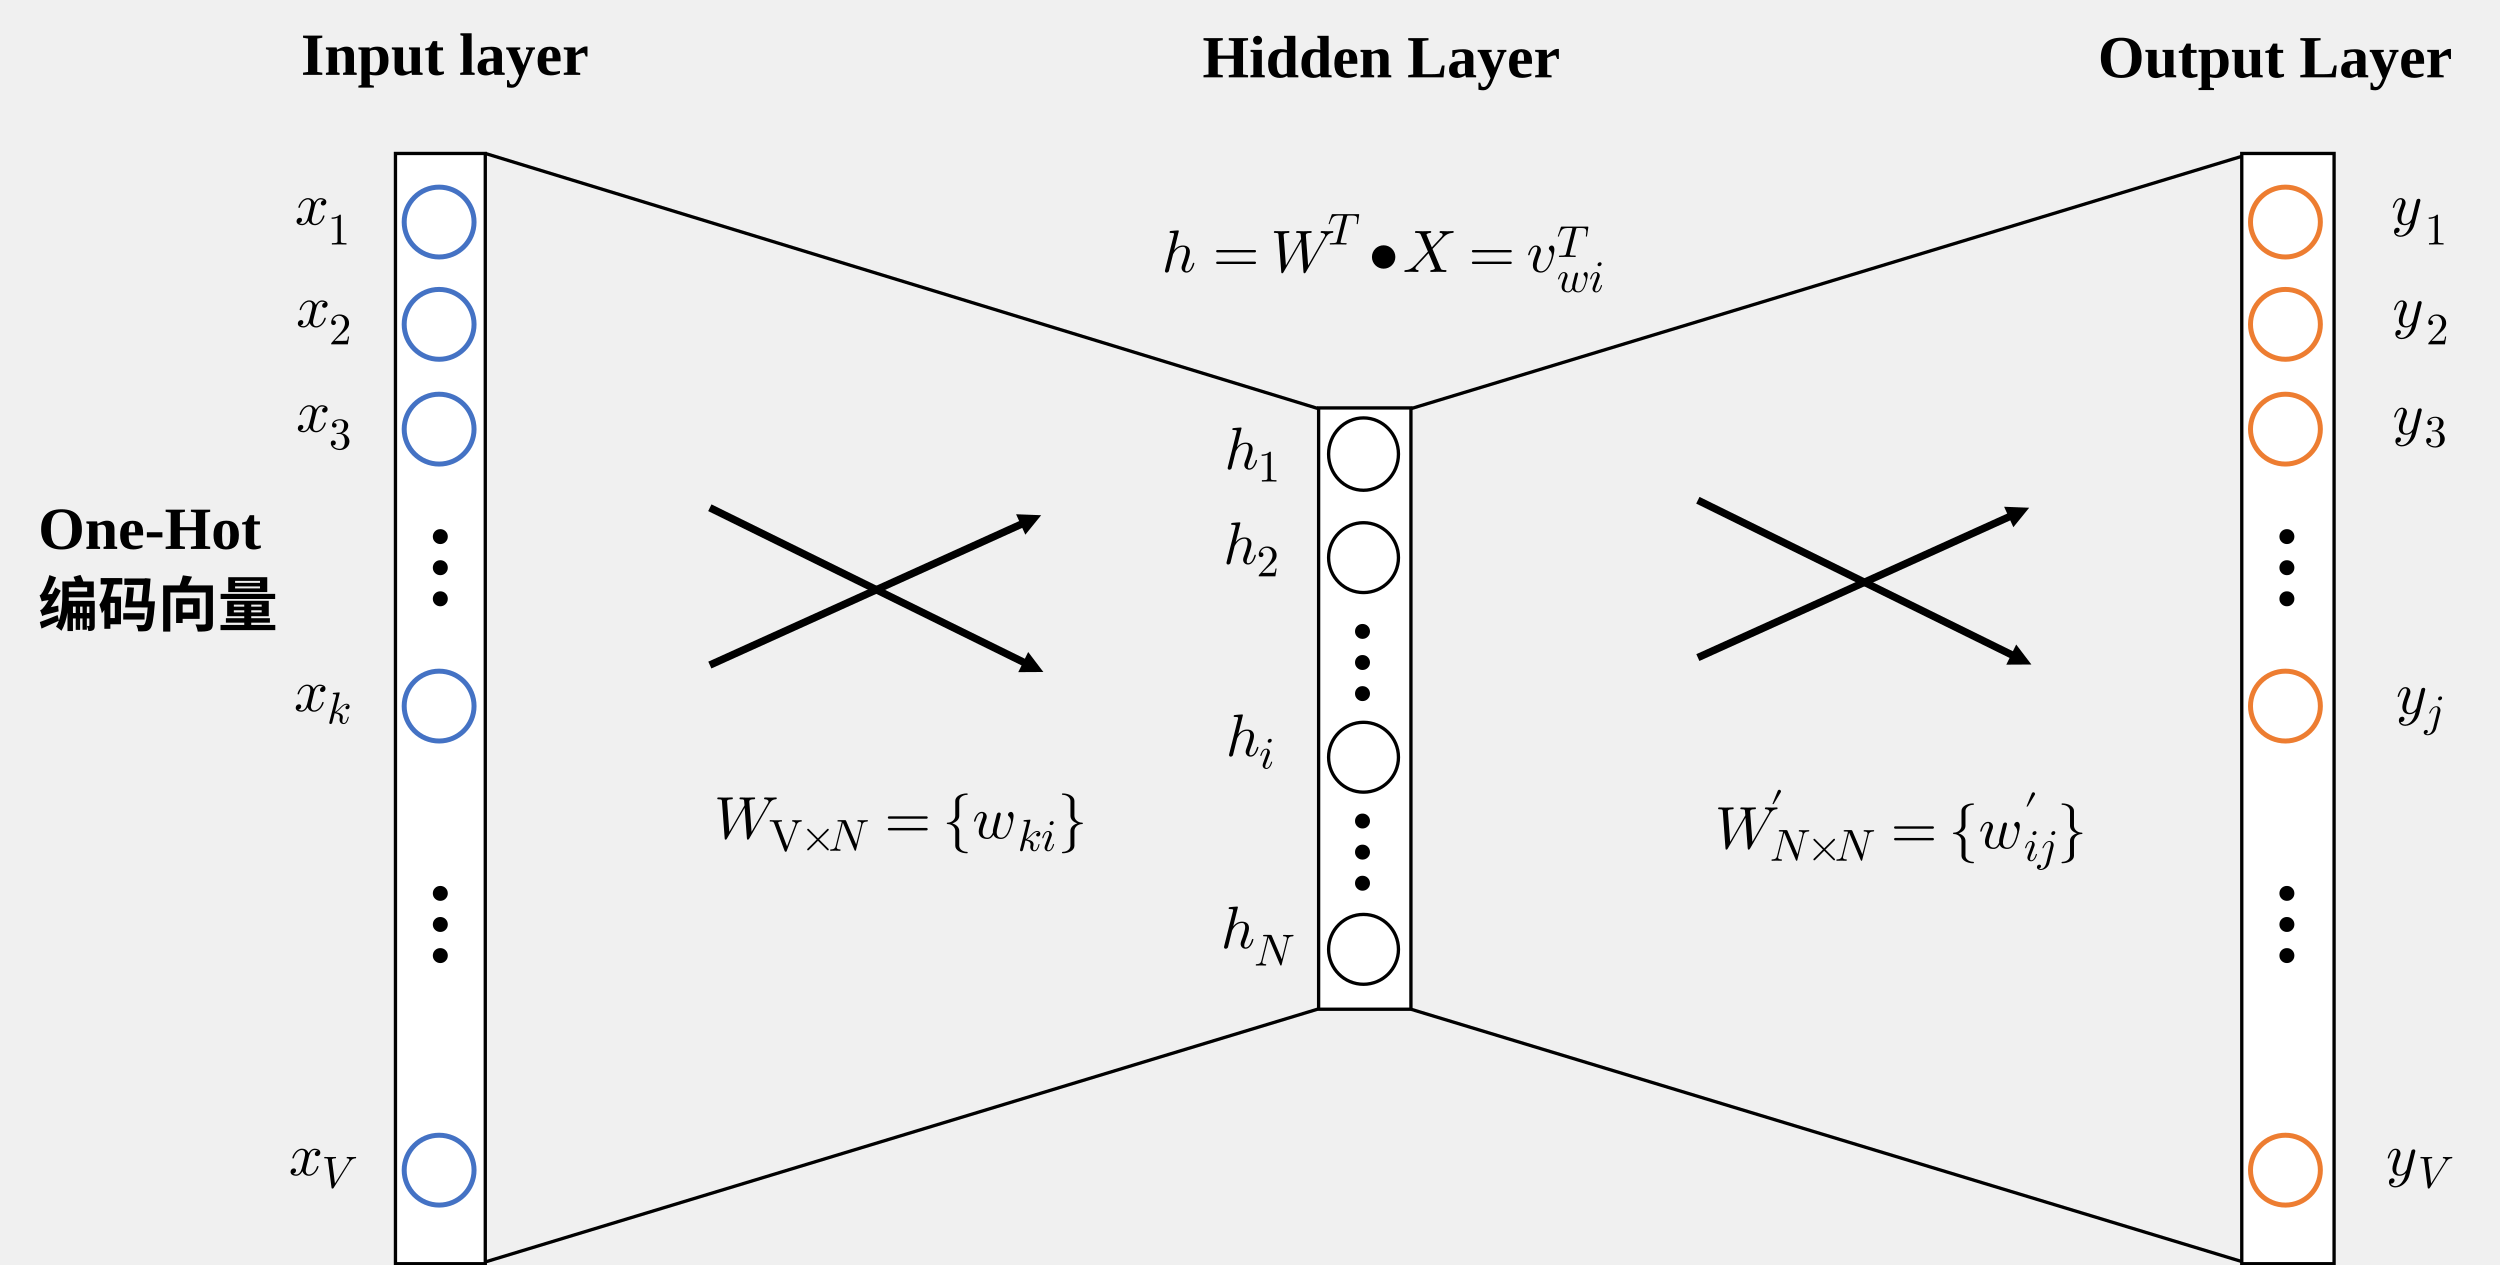
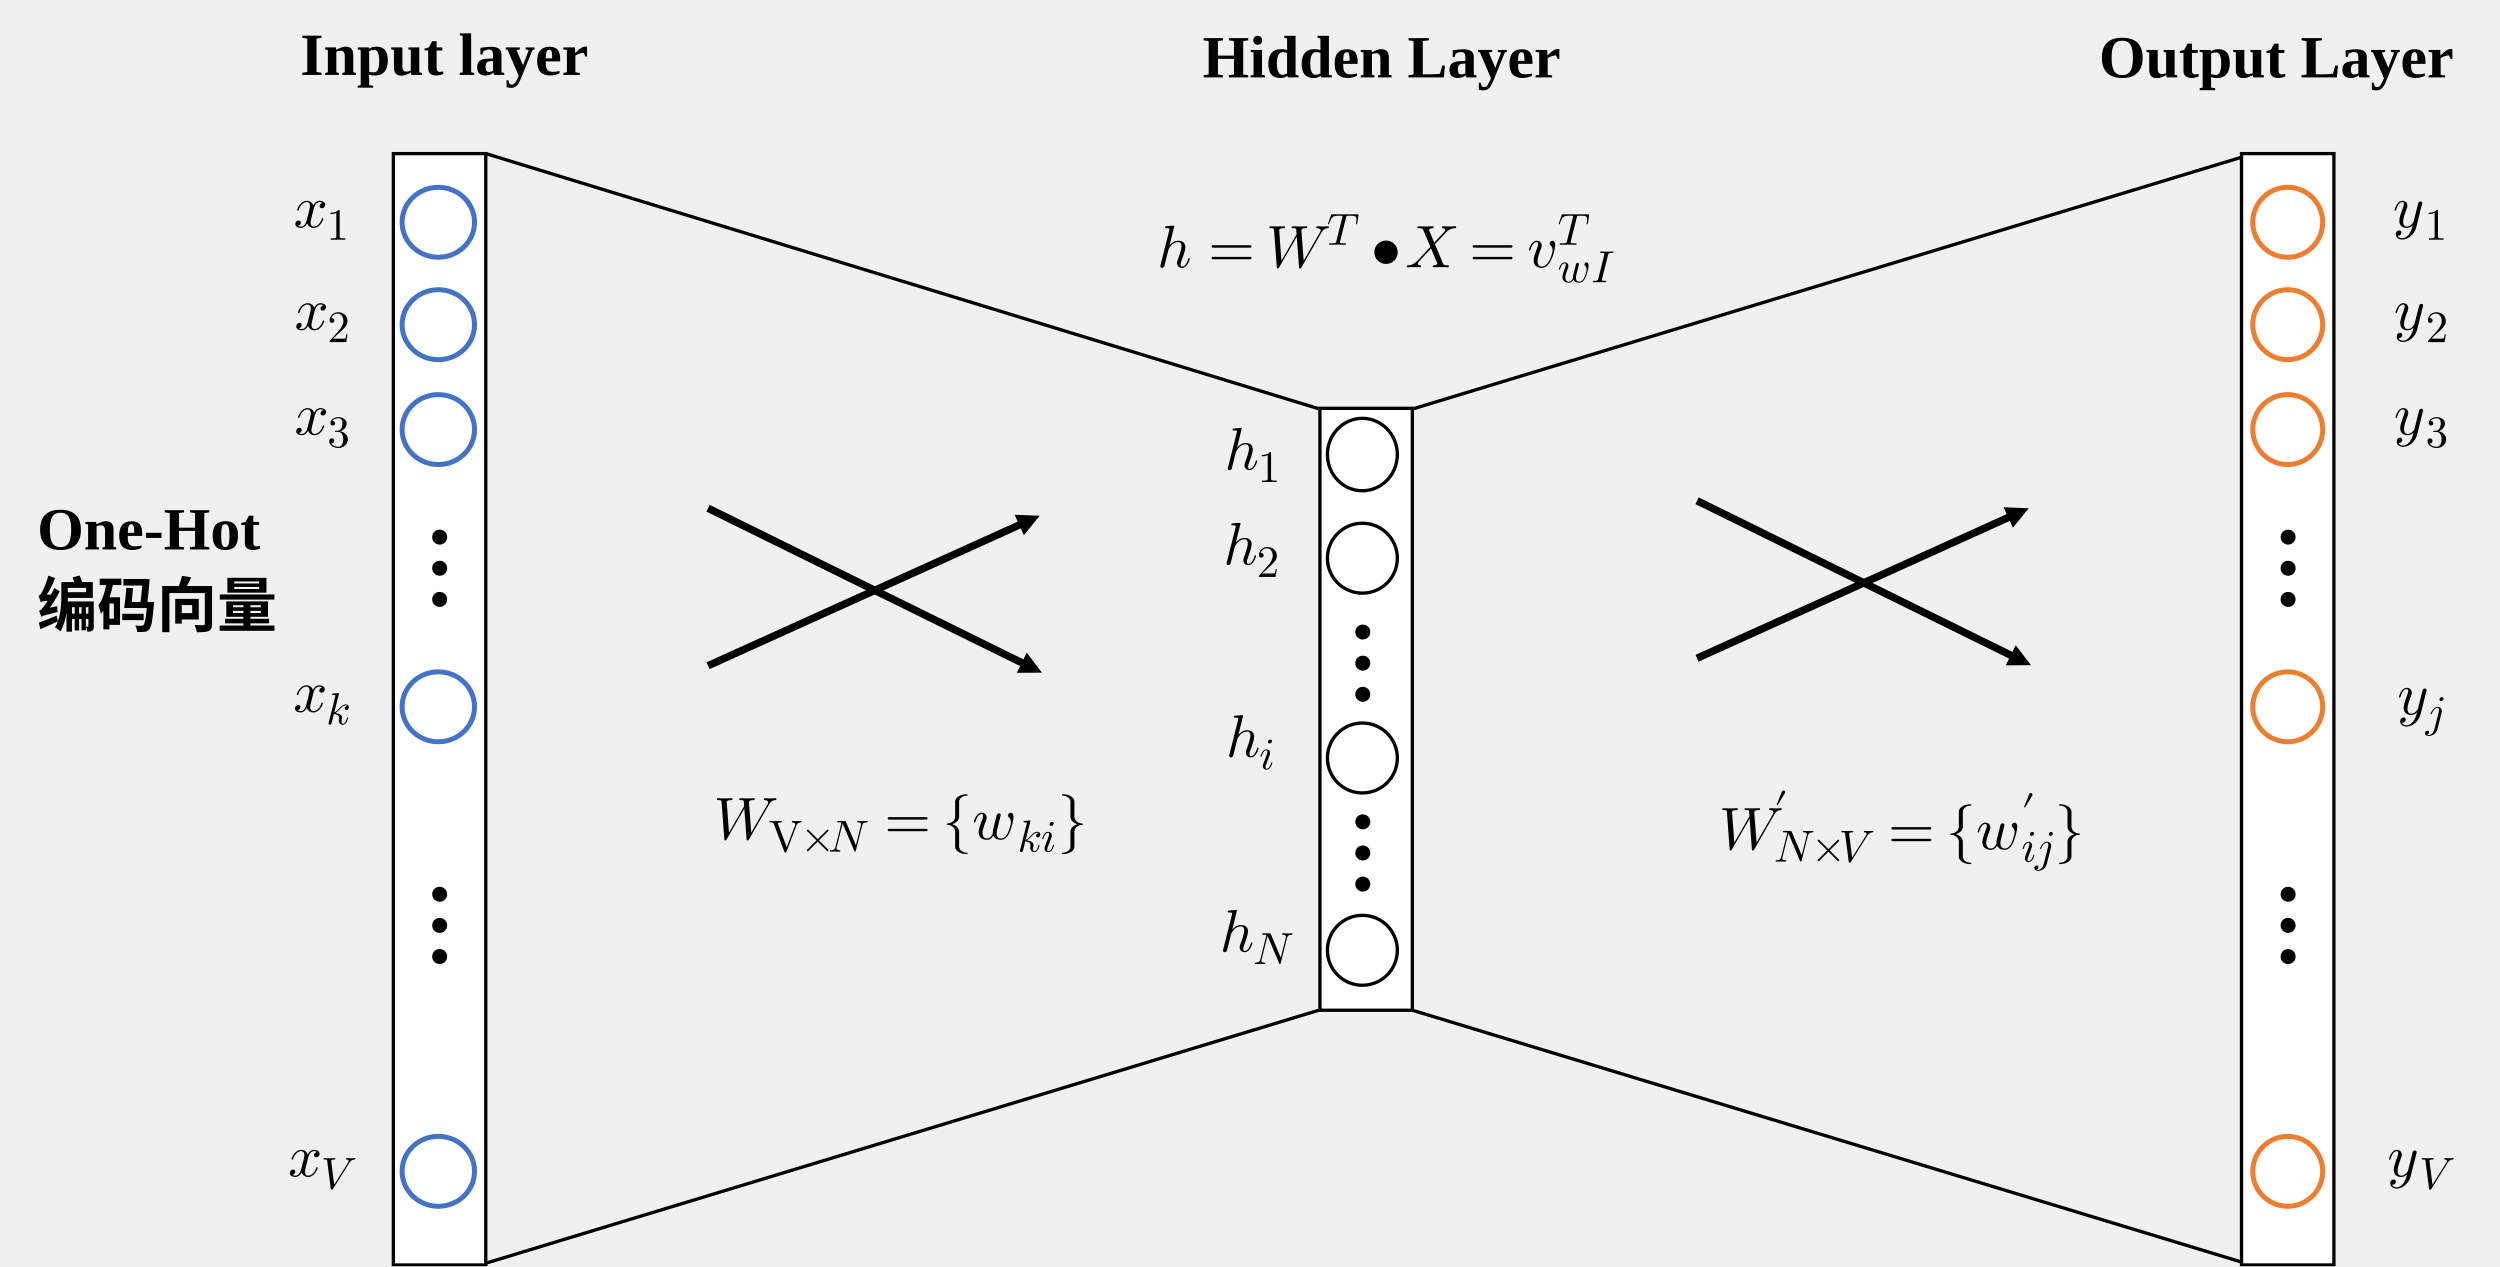
- <svg xmlns="http://www.w3.org/2000/svg" width="1002" height="507" overflow="hidden">
+ <svg xmlns="http://www.w3.org/2000/svg" width="1001" height="507" overflow="hidden">
  <defs>
    <clipPath id="clip0">
-       <rect x="112" y="59" width="1002" height="507" />
+       <rect x="121" y="145" width="1001" height="507" />
    </clipPath>
  </defs>
-   <g clip-path="url(#clip0)" transform="translate(-112 -59)">
-     <rect x="270.5" y="120.5" width="36" height="445" stroke="#000000" stroke-width="1.333" stroke-miterlimit="8" fill="#FFFFFF" />
-     <rect x="640.5" y="222.5" width="37" height="241" stroke="#000000" stroke-width="1.333" stroke-miterlimit="8" fill="#FFFFFF" />
-     <path d="M306.5 120.5 640.005 222.665" stroke="#000000" stroke-width="1.333" stroke-miterlimit="8" fill="none" fill-rule="evenodd" />
-     <path d="M0 0 333.505 101.285" stroke="#000000" stroke-width="1.333" stroke-miterlimit="8" fill="none" fill-rule="evenodd" transform="matrix(1 0 0 -1 306.5 564.785)" />
-     <path d="M0 0 333.505 101.284" stroke="#000000" stroke-width="1.333" stroke-miterlimit="8" fill="none" fill-rule="evenodd" transform="matrix(1 0 0 -1 677.5 222.784)" />
-     <path d="M677.5 463.5 1011 564.784" stroke="#000000" stroke-width="1.333" stroke-miterlimit="8" fill="none" fill-rule="evenodd" />
-     <path d="M274 148C274 140.268 280.268 134 288 134 295.732 134 302 140.268 302 148 302 155.732 295.732 162 288 162 280.268 162 274 155.732 274 148Z" stroke="#4472C4" stroke-width="2" stroke-miterlimit="8" fill="#FFFFFF" fill-rule="evenodd" />
-     <path d="M274 189C274 181.268 280.268 175 288 175 295.732 175 302 181.268 302 189 302 196.732 295.732 203 288 203 280.268 203 274 196.732 274 189Z" stroke="#4472C4" stroke-width="2" stroke-miterlimit="8" fill="#FFFFFF" fill-rule="evenodd" />
-     <path d="M274 231C274 223.268 280.268 217 288 217 295.732 217 302 223.268 302 231 302 238.732 295.732 245 288 245 280.268 245 274 238.732 274 231Z" stroke="#4472C4" stroke-width="2" stroke-miterlimit="8" fill="#FFFFFF" fill-rule="evenodd" />
-     <text font-family="Times New Roman,Times New Roman_MSFontService,sans-serif" font-weight="700" font-size="37" transform="matrix(6.12323e-17 1 -1 6.12323e-17 286.007 268)">…</text>
-     <path d="M274 342C274 334.268 280.268 328 288 328 295.732 328 302 334.268 302 342 302 349.732 295.732 356 288 356 280.268 356 274 349.732 274 342Z" stroke="#4472C4" stroke-width="2" stroke-miterlimit="8" fill="#FFFFFF" fill-rule="evenodd" />
-     <text font-family="Times New Roman,Times New Roman_MSFontService,sans-serif" font-weight="700" font-size="37" transform="matrix(6.12323e-17 1 -1 6.12323e-17 286.007 411)">…</text>
-     <path d="M274 528C274 520.268 280.268 514 288 514 295.732 514 302 520.268 302 528 302 535.732 295.732 542 288 542 280.268 542 274 535.732 274 528Z" stroke="#4472C4" stroke-width="2" stroke-miterlimit="8" fill="#FFFFFF" fill-rule="evenodd" />
-     <rect x="1010.5" y="120.5" width="37" height="445" stroke="#000000" stroke-width="1.333" stroke-miterlimit="8" fill="#FFFFFF" />
-     <path d="M1014 148C1014 140.268 1020.27 134 1028 134 1035.73 134 1042 140.268 1042 148 1042 155.732 1035.73 162 1028 162 1020.27 162 1014 155.732 1014 148Z" stroke="#ED7D31" stroke-width="2" stroke-miterlimit="8" fill="#FFFFFF" fill-rule="evenodd" />
-     <path d="M1014 189C1014 181.268 1020.27 175 1028 175 1035.73 175 1042 181.268 1042 189 1042 196.732 1035.73 203 1028 203 1020.27 203 1014 196.732 1014 189Z" stroke="#ED7D31" stroke-width="2" stroke-miterlimit="8" fill="#FFFFFF" fill-rule="evenodd" />
-     <path d="M1014 231C1014 223.268 1020.27 217 1028 217 1035.73 217 1042 223.268 1042 231 1042 238.732 1035.73 245 1028 245 1020.27 245 1014 238.732 1014 231Z" stroke="#ED7D31" stroke-width="2" stroke-miterlimit="8" fill="#FFFFFF" fill-rule="evenodd" />
-     <text font-family="Times New Roman,Times New Roman_MSFontService,sans-serif" font-weight="700" font-size="37" transform="matrix(6.12323e-17 1 -1 6.12323e-17 1026.12 268)">…</text>
-     <path d="M1014 342C1014 334.268 1020.27 328 1028 328 1035.73 328 1042 334.268 1042 342 1042 349.732 1035.73 356 1028 356 1020.27 356 1014 349.732 1014 342Z" stroke="#ED7D31" stroke-width="2" stroke-miterlimit="8" fill="#FFFFFF" fill-rule="evenodd" />
-     <text font-family="Times New Roman,Times New Roman_MSFontService,sans-serif" font-weight="700" font-size="37" transform="matrix(6.12323e-17 1 -1 6.12323e-17 1026.12 411)">…</text>
-     <path d="M1014 528C1014 520.268 1020.27 514 1028 514 1035.73 514 1042 520.268 1042 528 1042 535.732 1035.73 542 1028 542 1020.27 542 1014 535.732 1014 528Z" stroke="#ED7D31" stroke-width="2" stroke-miterlimit="8" fill="#FFFFFF" fill-rule="evenodd" />
-     <path d="M644.5 241C644.5 232.992 650.768 226.5 658.5 226.5 666.232 226.5 672.5 232.992 672.5 241 672.5 249.008 666.232 255.5 658.5 255.5 650.768 255.5 644.5 249.008 644.5 241Z" stroke="#000000" stroke-width="1.333" stroke-miterlimit="8" fill="#FFFFFF" fill-rule="evenodd" />
-     <path d="M644.5 282.5C644.5 274.768 650.768 268.5 658.5 268.5 666.232 268.5 672.5 274.768 672.5 282.5 672.5 290.232 666.232 296.5 658.5 296.5 650.768 296.5 644.5 290.232 644.5 282.5Z" stroke="#000000" stroke-width="1.333" stroke-miterlimit="8" fill="#FFFFFF" fill-rule="evenodd" />
-     <text font-family="Times New Roman,Times New Roman_MSFontService,sans-serif" font-weight="700" font-size="37" transform="matrix(6.12323e-17 1 -1 6.12323e-17 655.621 306)">…</text>
-     <path d="M644.5 362.5C644.5 354.768 650.768 348.5 658.5 348.5 666.232 348.5 672.5 354.768 672.5 362.5 672.5 370.232 666.232 376.5 658.5 376.5 650.768 376.5 644.5 370.232 644.5 362.5Z" stroke="#000000" stroke-width="1.333" stroke-miterlimit="8" fill="#FFFFFF" fill-rule="evenodd" />
-     <text font-family="Times New Roman,Times New Roman_MSFontService,sans-serif" font-weight="700" font-size="37" transform="matrix(6.12323e-17 1 -1 6.12323e-17 655.621 382)">…</text>
-     <path d="M644.5 439.5C644.5 431.768 650.768 425.5 658.5 425.5 666.232 425.5 672.5 431.768 672.5 439.5 672.5 447.232 666.232 453.5 658.5 453.5 650.768 453.5 644.5 447.232 644.5 439.5Z" stroke="#000000" stroke-width="1.333" stroke-miterlimit="8" fill="#FFFFFF" fill-rule="evenodd" />
-     <path d="M0.618-1.367 126.583 55.598 125.347 58.332-0.618 1.367ZM126.453 52.247 132.799 60.055 122.744 60.447Z" transform="matrix(1 0 0 -1 396.5 325.555)" />
-     <path d="M397.163 261.154 524.114 323.676 522.789 326.367 395.837 263.846ZM524.094 320.322 530.18 328.335 520.118 328.396Z" />
-     <path d="M0.618-1.367 126.583 55.598 125.347 58.332-0.618 1.367ZM126.453 52.247 132.799 60.055 122.744 60.447Z" transform="matrix(1 0 0 -1 792.5 322.555)" />
-     <path d="M793.163 258.154 920.114 320.676 918.789 323.367 791.837 260.846ZM920.094 317.322 926.18 325.335 916.118 325.396Z" />
-     <text font-family="XITS Math,XITS Math_MSFontService,sans-serif" font-weight="400" font-size="24" transform="translate(398.174 395)">𝑊<tspan font-size="18" x="22" y="5">V</tspan>
+   <g clip-path="url(#clip0)" transform="translate(-121 -145)">
+     <rect x="278.5" y="206.5" width="37" height="445" stroke="#000000" stroke-width="1.333" stroke-miterlimit="8" fill="#FFFFFF" />
+     <rect x="649.5" y="308.5" width="37" height="241" stroke="#000000" stroke-width="1.333" stroke-miterlimit="8" fill="#FFFFFF" />
+     <path d="M315.5 206.5 649.005 308.665" stroke="#000000" stroke-width="1.333" stroke-miterlimit="8" fill="none" fill-rule="evenodd" />
+     <path d="M0 0 333.505 101.285" stroke="#000000" stroke-width="1.333" stroke-miterlimit="8" fill="none" fill-rule="evenodd" transform="matrix(1 0 0 -1 315.5 650.785)" />
+     <path d="M0 0 333.505 101.284" stroke="#000000" stroke-width="1.333" stroke-miterlimit="8" fill="none" fill-rule="evenodd" transform="matrix(1 0 0 -1 686.5 308.784)" />
+     <path d="M686.5 549.5 1020 650.784" stroke="#000000" stroke-width="1.333" stroke-miterlimit="8" fill="none" fill-rule="evenodd" />
+     <path d="M282 234C282 226.268 288.492 220 296.5 220 304.508 220 311 226.268 311 234 311 241.732 304.508 248 296.5 248 288.492 248 282 241.732 282 234Z" stroke="#4472C4" stroke-width="2" stroke-miterlimit="8" fill="#FFFFFF" fill-rule="evenodd" />
+     <path d="M282 275C282 267.268 288.492 261 296.5 261 304.508 261 311 267.268 311 275 311 282.732 304.508 289 296.5 289 288.492 289 282 282.732 282 275Z" stroke="#4472C4" stroke-width="2" stroke-miterlimit="8" fill="#FFFFFF" fill-rule="evenodd" />
+     <path d="M282 317C282 309.268 288.492 303 296.5 303 304.508 303 311 309.268 311 317 311 324.732 304.508 331 296.5 331 288.492 331 282 324.732 282 317Z" stroke="#4472C4" stroke-width="2" stroke-miterlimit="8" fill="#FFFFFF" fill-rule="evenodd" />
+     <text font-family="Times New Roman,Times New Roman_MSFontService,sans-serif" font-weight="700" font-size="37" transform="matrix(6.12323e-17 1 -1 6.12323e-17 294.577 354)">…</text>
+     <path d="M282 428C282 420.268 288.492 414 296.5 414 304.508 414 311 420.268 311 428 311 435.732 304.508 442 296.5 442 288.492 442 282 435.732 282 428Z" stroke="#4472C4" stroke-width="2" stroke-miterlimit="8" fill="#FFFFFF" fill-rule="evenodd" />
+     <text font-family="Times New Roman,Times New Roman_MSFontService,sans-serif" font-weight="700" font-size="37" transform="matrix(6.12323e-17 1 -1 6.12323e-17 294.577 497)">…</text>
+     <path d="M282 614C282 606.268 288.492 600 296.5 600 304.508 600 311 606.268 311 614 311 621.732 304.508 628 296.5 628 288.492 628 282 621.732 282 614Z" stroke="#4472C4" stroke-width="2" stroke-miterlimit="8" fill="#FFFFFF" fill-rule="evenodd" />
+     <rect x="1018.5" y="206.5" width="37" height="445" stroke="#000000" stroke-width="1.333" stroke-miterlimit="8" fill="#FFFFFF" />
+     <path d="M1023 234C1023 226.268 1029.27 220 1037 220 1044.73 220 1051 226.268 1051 234 1051 241.732 1044.73 248 1037 248 1029.27 248 1023 241.732 1023 234Z" stroke="#ED7D31" stroke-width="2" stroke-miterlimit="8" fill="#FFFFFF" fill-rule="evenodd" />
+     <path d="M1023 275C1023 267.268 1029.27 261 1037 261 1044.73 261 1051 267.268 1051 275 1051 282.732 1044.73 289 1037 289 1029.27 289 1023 282.732 1023 275Z" stroke="#ED7D31" stroke-width="2" stroke-miterlimit="8" fill="#FFFFFF" fill-rule="evenodd" />
+     <path d="M1023 317C1023 309.268 1029.27 303 1037 303 1044.73 303 1051 309.268 1051 317 1051 324.732 1044.73 331 1037 331 1029.27 331 1023 324.732 1023 317Z" stroke="#ED7D31" stroke-width="2" stroke-miterlimit="8" fill="#FFFFFF" fill-rule="evenodd" />
+     <text font-family="Times New Roman,Times New Roman_MSFontService,sans-serif" font-weight="700" font-size="37" transform="matrix(6.12323e-17 1 -1 6.12323e-17 1034.69 354)">…</text>
+     <path d="M1023 428C1023 420.268 1029.27 414 1037 414 1044.73 414 1051 420.268 1051 428 1051 435.732 1044.73 442 1037 442 1029.27 442 1023 435.732 1023 428Z" stroke="#ED7D31" stroke-width="2" stroke-miterlimit="8" fill="#FFFFFF" fill-rule="evenodd" />
+     <text font-family="Times New Roman,Times New Roman_MSFontService,sans-serif" font-weight="700" font-size="37" transform="matrix(6.12323e-17 1 -1 6.12323e-17 1034.69 497)">…</text>
+     <path d="M1023 614C1023 606.268 1029.27 600 1037 600 1044.73 600 1051 606.268 1051 614 1051 621.732 1044.73 628 1037 628 1029.27 628 1023 621.732 1023 614Z" stroke="#ED7D31" stroke-width="2" stroke-miterlimit="8" fill="#FFFFFF" fill-rule="evenodd" />
+     <path d="M652.5 327C652.5 318.992 658.768 312.5 666.5 312.5 674.232 312.5 680.5 318.992 680.5 327 680.5 335.008 674.232 341.5 666.5 341.5 658.768 341.5 652.5 335.008 652.5 327Z" stroke="#000000" stroke-width="1.333" stroke-miterlimit="8" fill="#FFFFFF" fill-rule="evenodd" />
+     <path d="M652.5 368.5C652.5 360.768 658.768 354.5 666.5 354.5 674.232 354.5 680.5 360.768 680.5 368.5 680.5 376.232 674.232 382.5 666.5 382.5 658.768 382.5 652.5 376.232 652.5 368.5Z" stroke="#000000" stroke-width="1.333" stroke-miterlimit="8" fill="#FFFFFF" fill-rule="evenodd" />
+     <text font-family="Times New Roman,Times New Roman_MSFontService,sans-serif" font-weight="700" font-size="37" transform="matrix(6.12323e-17 1 -1 6.12323e-17 664.191 392)">…</text>
+     <path d="M652.5 448.5C652.5 440.768 658.768 434.5 666.5 434.5 674.232 434.5 680.5 440.768 680.5 448.5 680.5 456.232 674.232 462.5 666.5 462.5 658.768 462.5 652.5 456.232 652.5 448.5Z" stroke="#000000" stroke-width="1.333" stroke-miterlimit="8" fill="#FFFFFF" fill-rule="evenodd" />
+     <text font-family="Times New Roman,Times New Roman_MSFontService,sans-serif" font-weight="700" font-size="37" transform="matrix(6.12323e-17 1 -1 6.12323e-17 664.191 468)">…</text>
+     <path d="M652.5 525.5C652.5 517.768 658.768 511.5 666.5 511.5 674.232 511.5 680.5 517.768 680.5 525.5 680.5 533.232 674.232 539.5 666.5 539.5 658.768 539.5 652.5 533.232 652.5 525.5Z" stroke="#000000" stroke-width="1.333" stroke-miterlimit="8" fill="#FFFFFF" fill-rule="evenodd" />
+     <path d="M0.618-1.367 126.583 55.598 125.347 58.332-0.618 1.367ZM126.453 52.247 132.799 60.055 122.744 60.447Z" transform="matrix(1 0 0 -1 404.5 411.555)" />
+     <path d="M405.163 347.154 532.114 409.676 530.789 412.367 403.837 349.846ZM532.094 406.322 538.18 414.335 528.118 414.396Z" />
+     <path d="M0.618-1.367 126.583 55.598 125.347 58.332-0.618 1.367ZM126.453 52.247 132.799 60.055 122.744 60.447Z" transform="matrix(1 0 0 -1 800.5 408.555)" />
+     <path d="M801.163 344.154 928.114 406.676 926.789 409.367 799.837 346.846ZM928.094 403.322 934.18 411.335 924.118 411.396Z" />
+     <text font-family="XITS Math,XITS Math_MSFontService,sans-serif" font-weight="400" font-size="24" transform="translate(406.745 481)">𝑊<tspan font-size="18" x="22" y="5">V</tspan>
      <tspan font-size="18" x="34.667" y="5">×</tspan>
      <tspan font-size="18" x="45.833" y="5">𝑁</tspan>
      <tspan font-size="24" x="68.327" y="0">=</tspan>
      <tspan font-size="24" x="91.493" y="0">{</tspan>𝑤<tspan font-size="18" x="121.66" y="5">𝑘𝑖</tspan>
      <tspan font-size="24" x="137.653" y="0">}</tspan>
-       <tspan font-size="24" x="401.129" y="4">𝑊</tspan>
-       <tspan font-size="18" x="423.129" y="9">𝑁</tspan>
-       <tspan font-size="18" x="437.962" y="9">×</tspan>
-       <tspan font-size="18" x="449.129" y="9">𝑁</tspan>
-       <tspan font-size="18" x="423.129" y="-6">′</tspan>
-       <tspan font-size="24" x="471.622" y="4">=</tspan>
-       <tspan font-size="24" x="494.789" y="4">{</tspan>𝑤<tspan font-size="18" x="524.956" y="9">𝑖</tspan>
-       <tspan font-size="18" x="530.456" y="9">𝑗</tspan>
-       <tspan font-size="18" x="524.956" y="-5">′</tspan>
-       <tspan font-size="24" x="538.282" y="4">}</tspan>
-       <tspan font-size="24" x="-168.028" y="-246">𝑥</tspan>
-       <tspan font-size="18" x="-154.861" y="-238">1</tspan>
-       <tspan font-size="24" x="-167.509" y="-205">𝑥</tspan>
-       <tspan font-family="Cambria Math,Cambria Math_MSFontService,sans-serif" font-size="18" x="-154.342" y="-198">2</tspan>
-       <tspan font-size="24" x="-167.509" y="-163">𝑥</tspan>
-       <tspan font-family="Cambria Math,Cambria Math_MSFontService,sans-serif" font-size="18" x="-154.342" y="-156">3</tspan>
+       <tspan font-size="24" x="402.529" y="4">𝑊</tspan>
+       <tspan font-size="18" x="424.529" y="9">𝑁</tspan>
+       <tspan font-size="18" x="439.362" y="9">×</tspan>
+       <tspan font-family="Cambria Math,Cambria Math_MSFontService,sans-serif" font-size="18" x="450.529" y="9">𝑉</tspan>
+       <tspan font-size="18" x="424.529" y="-6">′</tspan>
+       <tspan font-size="24" x="470.216" y="4">=</tspan>
+       <tspan font-size="24" x="493.382" y="4">{</tspan>𝑤<tspan font-size="18" x="523.549" y="9">𝑖</tspan>
+       <tspan font-size="18" x="529.049" y="9">𝑗</tspan>
+       <tspan font-size="18" x="523.549" y="-5">′</tspan>
+       <tspan font-size="24" x="536.876" y="4">}</tspan>
+       <tspan font-size="24" x="-168.201" y="-245">𝑥</tspan>
+       <tspan font-size="18" x="-155.034" y="-240">1</tspan>
+       <tspan font-size="24" x="-167.848" y="-204">𝑥</tspan>
+       <tspan font-family="Cambria Math,Cambria Math_MSFontService,sans-serif" font-size="18" x="-154.682" y="-199">2</tspan>
+       <tspan font-size="24" x="-167.848" y="-162">𝑥</tspan>
+       <tspan font-family="Cambria Math,Cambria Math_MSFontService,sans-serif" font-size="18" x="-154.682" y="-157">3</tspan>
      <tspan font-size="24" x="-168.355" y="-51">𝑥</tspan>
-       <tspan font-family="Cambria Math,Cambria Math_MSFontService,sans-serif" font-size="18" x="-155.189" y="-46">𝑘</tspan>
+       <tspan font-family="Cambria Math,Cambria Math_MSFontService,sans-serif" font-size="18" x="-155.188" y="-46">𝑘</tspan>
      <tspan font-size="24" x="-170.428" y="135">𝑥</tspan>
      <tspan font-family="Cambria Math,Cambria Math_MSFontService,sans-serif" font-size="18" x="-157.261" y="140">𝑉</tspan>
      <tspan font-family="Cambria Math,Cambria Math_MSFontService,sans-serif" font-size="24" x="204.555" y="-148">ℎ</tspan>
      <tspan font-size="18" x="217.888" y="-143">1</tspan>
      <tspan font-family="Cambria Math,Cambria Math_MSFontService,sans-serif" font-size="24" x="204.08" y="-110">ℎ</tspan>
      <tspan font-family="Cambria Math,Cambria Math_MSFontService,sans-serif" font-size="18" x="217.413" y="-105">2</tspan>
      <tspan font-family="Cambria Math,Cambria Math_MSFontService,sans-serif" font-size="24" x="205.103" y="-33">ℎ</tspan>
      <tspan font-family="Cambria Math,Cambria Math_MSFontService,sans-serif" font-size="18" x="218.436" y="-28">𝑖</tspan>
-       <tspan font-family="Cambria Math,Cambria Math_MSFontService,sans-serif" font-size="24" x="203.089" y="44">ℎ</tspan>
-       <tspan font-family="Cambria Math,Cambria Math_MSFontService,sans-serif" font-size="18" x="216.422" y="51">𝑁</tspan>
-       <tspan font-family="Cambria Math,Cambria Math_MSFontService,sans-serif" font-size="24" x="672.156" y="-246">𝑦</tspan>
-       <tspan font-size="18" x="685.656" y="-238">1</tspan>
-       <tspan font-family="Cambria Math,Cambria Math_MSFontService,sans-serif" font-size="24" x="672.675" y="-205">𝑦</tspan>
-       <tspan font-family="Cambria Math,Cambria Math_MSFontService,sans-serif" font-size="18" x="686.175" y="-198">2</tspan>
-       <tspan font-family="Cambria Math,Cambria Math_MSFontService,sans-serif" font-size="24" x="672.701" y="-162">𝑦</tspan>
+       <tspan font-family="Cambria Math,Cambria Math_MSFontService,sans-serif" font-size="24" x="202.629" y="45">ℎ</tspan>
+       <tspan font-family="Cambria Math,Cambria Math_MSFontService,sans-serif" font-size="18" x="215.962" y="50">𝑁</tspan>
+       <tspan font-family="Cambria Math,Cambria Math_MSFontService,sans-serif" font-size="24" x="672.349" y="-245">𝑦</tspan>
+       <tspan font-size="18" x="685.123" y="-240">1</tspan>
+       <tspan font-family="Cambria Math,Cambria Math_MSFontService,sans-serif" font-size="24" x="672.702" y="-204">𝑦</tspan>
+       <tspan font-family="Cambria Math,Cambria Math_MSFontService,sans-serif" font-size="18" x="685.475" y="-199">2</tspan>
+       <tspan font-family="Cambria Math,Cambria Math_MSFontService,sans-serif" font-size="24" x="672.702" y="-162">𝑦</tspan>
      <tspan font-family="Cambria Math,Cambria Math_MSFontService,sans-serif" font-size="18" x="685.475" y="-157">3</tspan>
      <tspan font-family="Cambria Math,Cambria Math_MSFontService,sans-serif" font-size="24" x="674.088" y="-50">𝑦</tspan>
      <tspan font-family="Cambria Math,Cambria Math_MSFontService,sans-serif" font-size="18" x="685.482" y="-45">𝑗</tspan>
      <tspan font-family="Cambria Math,Cambria Math_MSFontService,sans-serif" font-size="24" x="670.116" y="135">𝑦</tspan>
      <tspan font-family="Cambria Math,Cambria Math_MSFontService,sans-serif" font-size="18" x="682.889" y="140">𝑉</tspan>
-       <tspan font-family="Times New Roman,Times New Roman_MSFontService,sans-serif" font-weight="700" font-size="24" x="-165.526" y="-306">Input</tspan>
-       <tspan font-family="Times New Roman,Times New Roman_MSFontService,sans-serif" font-weight="700" font-size="24" x="-102.193" y="-306">laye</tspan>
-       <tspan font-family="Times New Roman,Times New Roman_MSFontService,sans-serif" font-weight="700" font-size="24" x="-60.86" y="-306">r</tspan>
+       <tspan font-family="Times New Roman,Times New Roman_MSFontService,sans-serif" font-weight="700" font-size="24" x="-165.526" y="-306">Input layer</tspan>
      <tspan font-family="Times New Roman,Times New Roman_MSFontService,sans-serif" font-weight="700" font-size="24" x="195.785" y="-305">Hidden Layer</tspan>
      <tspan font-family="Times New Roman,Times New Roman_MSFontService,sans-serif" font-weight="700" font-size="24" x="554.674" y="-305">Output Layer</tspan>
      <tspan font-family="Times New Roman,Times New Roman_MSFontService,sans-serif" font-weight="700" font-size="24" x="-270.857" y="-116">One</tspan>
      <tspan font-family="Times New Roman,Times New Roman_MSFontService,sans-serif" font-weight="700" font-size="24" x="-228.19" y="-116">-</tspan>
      <tspan font-family="Times New Roman,Times New Roman_MSFontService,sans-serif" font-weight="700" font-size="24" x="-220.19" y="-116">Hot</tspan>
      <tspan font-family="SimSun,SimSun_MSFontService,sans-serif" font-weight="700" font-size="24" x="-270.857" y="-85">编码向量</tspan>
-       <tspan font-size="24" x="179.409" y="-227">ℎ</tspan>
-       <tspan font-size="24" x="199.909" y="-227">=</tspan>
-       <tspan font-family="Cambria Math,Cambria Math_MSFontService,sans-serif" font-size="24" x="223.076" y="-227">𝑊</tspan>
-       <tspan font-family="Cambria Math,Cambria Math_MSFontService,sans-serif" font-size="18" x="245.909" y="-238">𝑇</tspan>
-       <tspan font-size="24" x="262.389" y="-227">∙</tspan>
-       <tspan font-size="24" x="276.056" y="-227">𝑋</tspan>
-       <tspan font-size="24" x="302.423" y="-227">=</tspan>
-       <tspan font-size="24" x="325.589" y="-227">𝑣</tspan>
-       <tspan font-size="18" x="337.756" y="-219">𝑤𝑖</tspan>
-       <tspan font-size="18" x="337.756" y="-233">𝑇</tspan>
+       <tspan font-size="24" x="177.536" y="-229">ℎ</tspan>
+       <tspan font-size="24" x="198.036" y="-229">=</tspan>
+       <tspan font-family="Cambria Math,Cambria Math_MSFontService,sans-serif" font-size="24" x="221.203" y="-229">𝑊</tspan>
+       <tspan font-family="Cambria Math,Cambria Math_MSFontService,sans-serif" font-size="18" x="245.536" y="-238">𝑇</tspan>
+       <tspan font-size="24" x="263.223" y="-229">∙</tspan>
+       <tspan font-size="24" x="276.889" y="-229">𝑋</tspan>
+       <tspan font-size="24" x="302.556" y="-229">=</tspan>
+       <tspan font-size="24" x="325.723" y="-229">𝑣</tspan>
+       <tspan font-size="18" x="337.889" y="-223">𝑤</tspan>
+       <tspan font-family="Cambria Math,Cambria Math_MSFontService,sans-serif" font-size="18" x="351.389" y="-223">𝐼</tspan>
+       <tspan font-size="18" x="337.889" y="-238">𝑇</tspan>
    </text>
  </g>
</svg>
